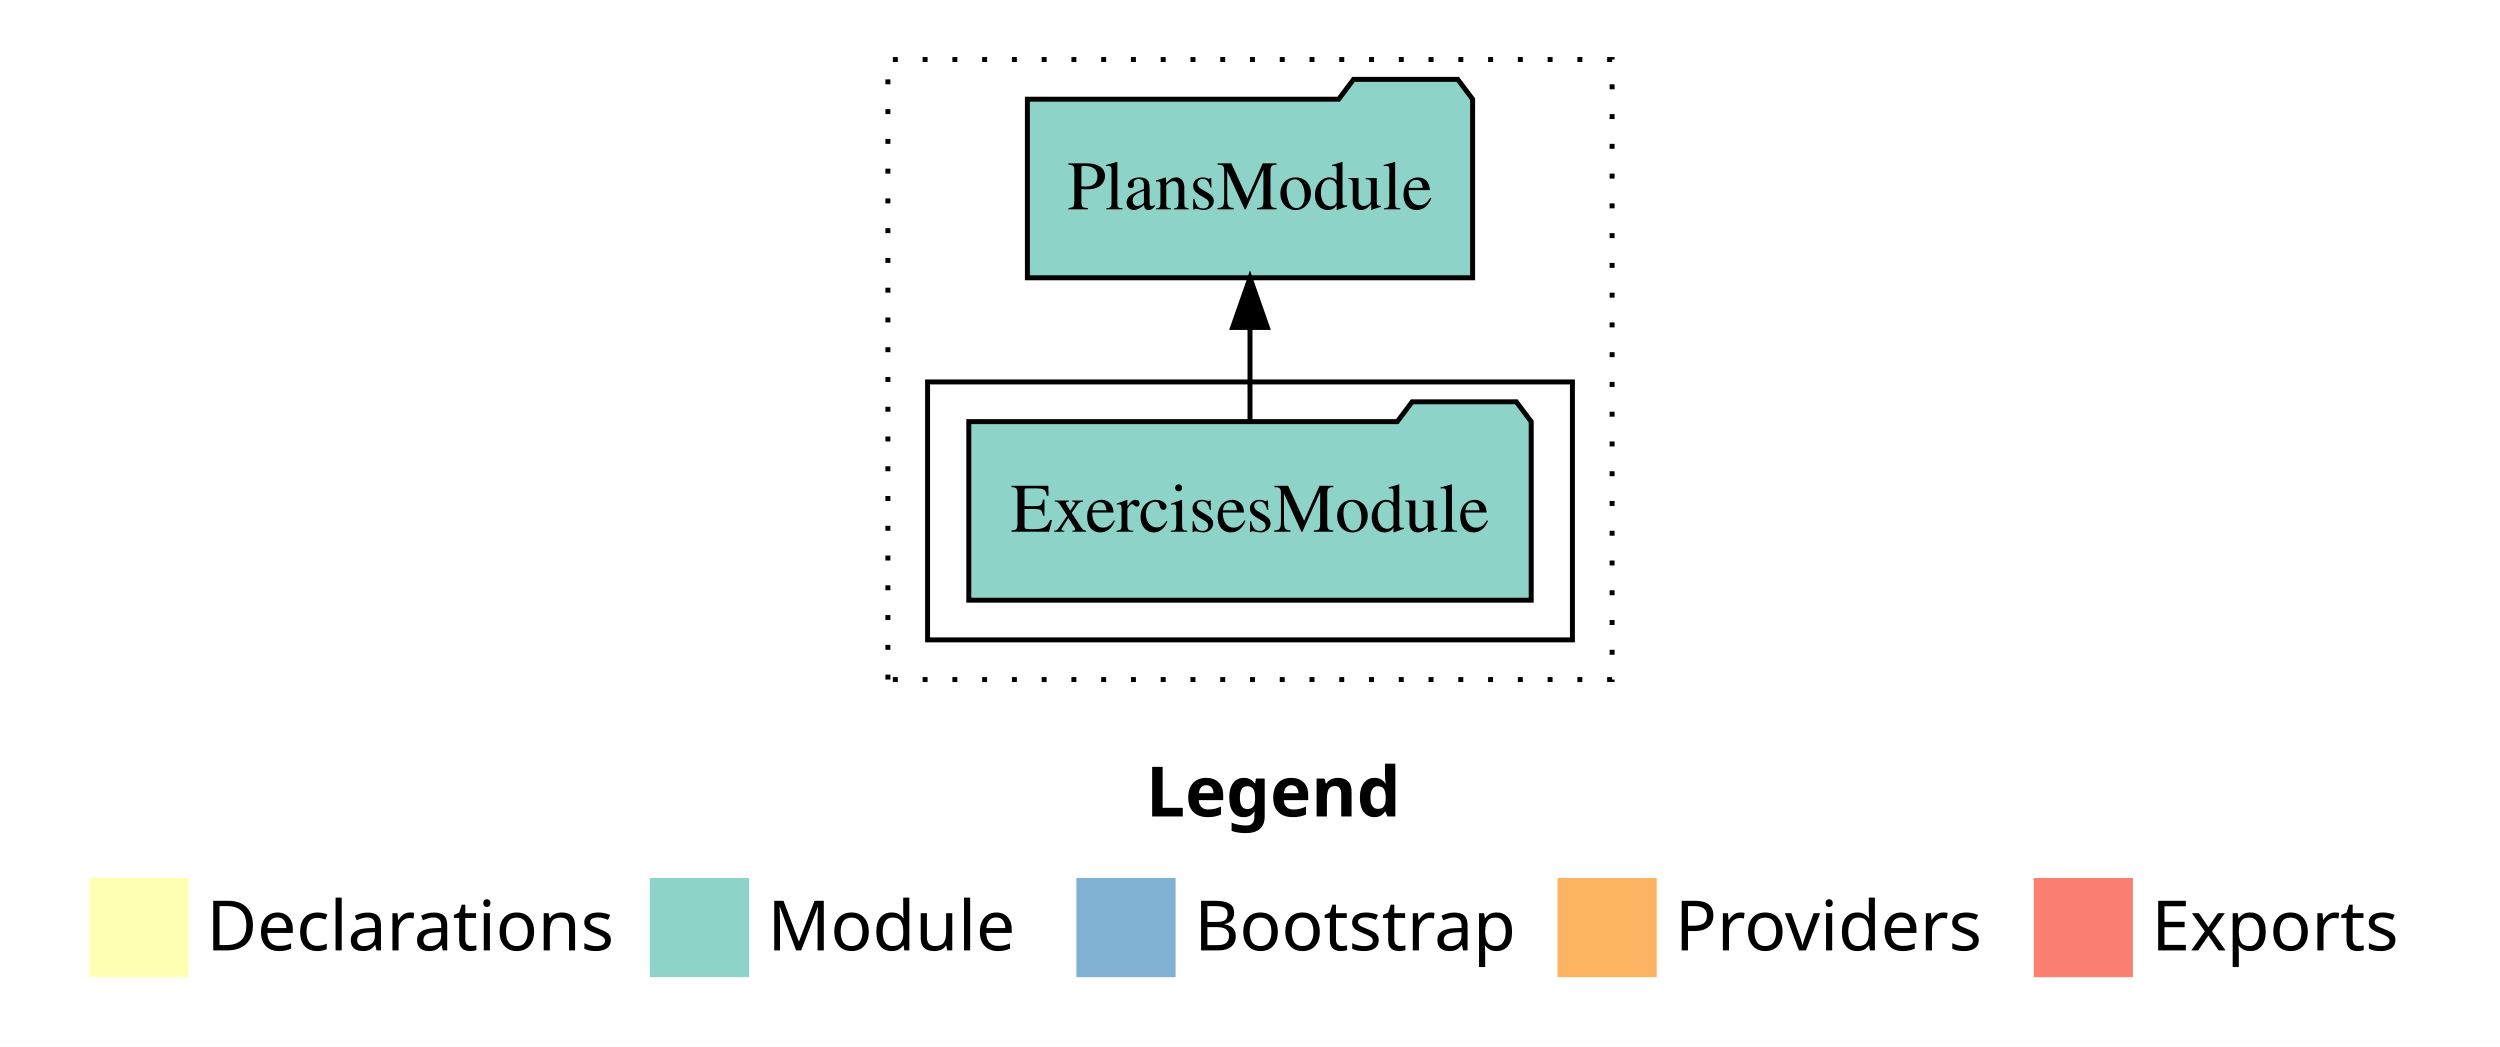
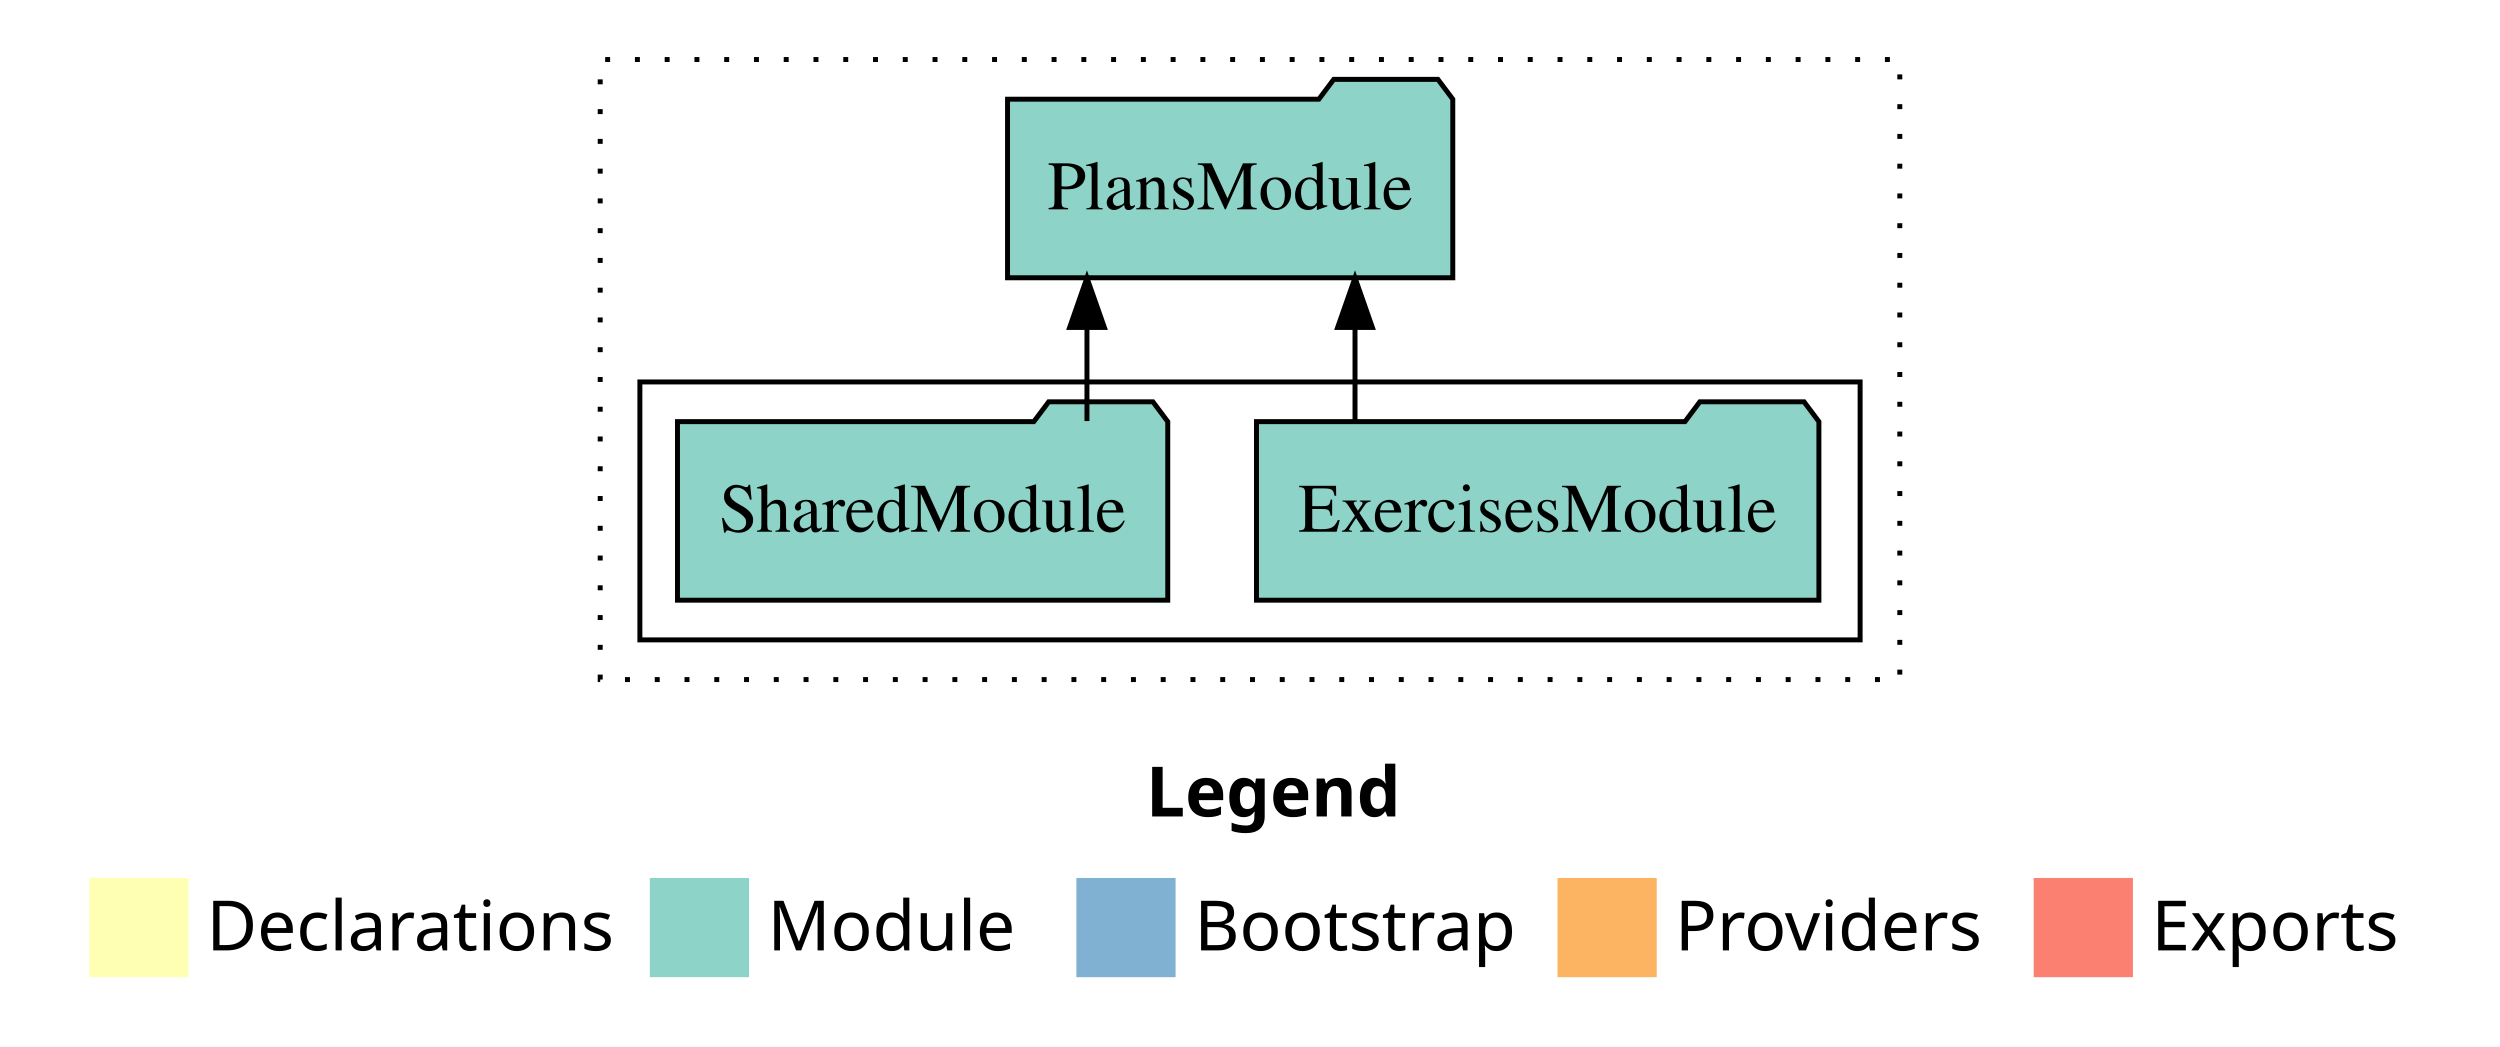
<svg xmlns="http://www.w3.org/2000/svg" width="504pt" height="211pt" viewBox="0.00 0.00 504.00 211.00">
  <g id="graph0" class="graph" transform="scale(1 1) rotate(0) translate(4 207)">
    <polygon fill="white" stroke="transparent" points="-4,4 -4,-207 500,-207 500,4 -4,4" />
    <text text-anchor="start" x="227.01" y="-42.4" font-family="Times-12" font-weight="bold" font-size="14.00">Legend</text>
    <polygon fill="#ffffb3" stroke="transparent" points="14,-10 14,-30 34,-30 34,-10 14,-10" />
    <text text-anchor="start" x="37.63" y="-15.4" font-family="Times-12" font-size="14.00">  Declarations</text>
    <polygon fill="#8dd3c7" stroke="transparent" points="127,-10 127,-30 147,-30 147,-10 127,-10" />
    <text text-anchor="start" x="150.73" y="-15.4" font-family="Times-12" font-size="14.00">  Module</text>
    <polygon fill="#80b1d3" stroke="transparent" points="213,-10 213,-30 233,-30 233,-10 213,-10" />
    <text text-anchor="start" x="236.78" y="-15.4" font-family="Times-12" font-size="14.00">  Bootstrap</text>
    <polygon fill="#fdb462" stroke="transparent" points="310,-10 310,-30 330,-30 330,-10 310,-10" />
    <text text-anchor="start" x="333.67" y="-15.4" font-family="Times-12" font-size="14.00">  Providers</text>
    <polygon fill="#fb8072" stroke="transparent" points="406,-10 406,-30 426,-30 426,-10 406,-10" />
    <text text-anchor="start" x="429.73" y="-15.4" font-family="Times-12" font-size="14.00">  Exports</text>
    <g id="clust1" class="cluster">
-       <polygon fill="none" stroke="black" stroke-dasharray="1,5" points="175,-70 175,-195 321,-195 321,-70 175,-70" />
+       <polygon fill="none" stroke="black" stroke-dasharray="1,5" points="117,-70 117,-195 379,-195 379,-70 117,-70" />
    </g>
    <g id="clust3" class="cluster">
-       <polygon fill="none" stroke="black" points="183,-78 183,-130 313,-130 313,-78 183,-78" />
+       <polygon fill="none" stroke="black" points="125,-78 125,-130 371,-130 371,-78 125,-78" />
    </g>
    <g id="node1" class="node">
-       <polygon fill="#8dd3c7" stroke="black" points="304.69,-122 301.69,-126 280.69,-126 277.69,-122 191.31,-122 191.31,-86 304.69,-86 304.69,-122" />
-       <text text-anchor="middle" x="248" y="-99.8" font-family="Times,serif" font-size="14.00">ExercisesModule</text>
+       <polygon fill="#8dd3c7" stroke="black" points="362.69,-122 359.69,-126 338.69,-126 335.69,-122 249.31,-122 249.31,-86 362.69,-86 362.69,-122" />
+       <text text-anchor="middle" x="306" y="-99.8" font-family="Times,serif" font-size="14.00">ExercisesModule</text>
+     </g>
+     <g id="node3" class="node">
+       <polygon fill="#8dd3c7" stroke="black" points="288.88,-187 285.88,-191 264.88,-191 261.88,-187 199.12,-187 199.12,-151 288.88,-151 288.88,-187" />
+       <text text-anchor="middle" x="244" y="-164.8" font-family="Times,serif" font-size="14.00">PlansModule</text>
+     </g>
+     <g id="edge1" class="edge">
+       <path fill="none" stroke="black" d="M269.17,-122.11C269.17,-122.11 269.17,-140.99 269.17,-140.99" />
+       <polygon fill="black" stroke="black" points="265.67,-140.99 269.17,-150.99 272.67,-140.99 265.67,-140.99" />
    </g>
    <g id="node2" class="node">
-       <polygon fill="#8dd3c7" stroke="black" points="292.88,-187 289.88,-191 268.88,-191 265.88,-187 203.12,-187 203.12,-151 292.88,-151 292.88,-187" />
-       <text text-anchor="middle" x="248" y="-164.8" font-family="Times,serif" font-size="14.00">PlansModule</text>
+       <polygon fill="#8dd3c7" stroke="black" points="231.42,-122 228.42,-126 207.42,-126 204.42,-122 132.58,-122 132.58,-86 231.42,-86 231.42,-122" />
+       <text text-anchor="middle" x="182" y="-99.8" font-family="Times,serif" font-size="14.00">SharedModule</text>
    </g>
-     <g id="edge1" class="edge">
-       <path fill="none" stroke="black" d="M248,-122.11C248,-122.11 248,-140.99 248,-140.99" />
-       <polygon fill="black" stroke="black" points="244.5,-140.99 248,-150.99 251.5,-140.99 244.5,-140.99" />
+     <g id="edge2" class="edge">
+       <path fill="none" stroke="black" d="M215.13,-122.11C215.13,-122.11 215.13,-140.99 215.13,-140.99" />
+       <polygon fill="black" stroke="black" points="211.64,-140.99 215.13,-150.99 218.64,-140.99 211.64,-140.99" />
    </g>
  </g>
</svg>
